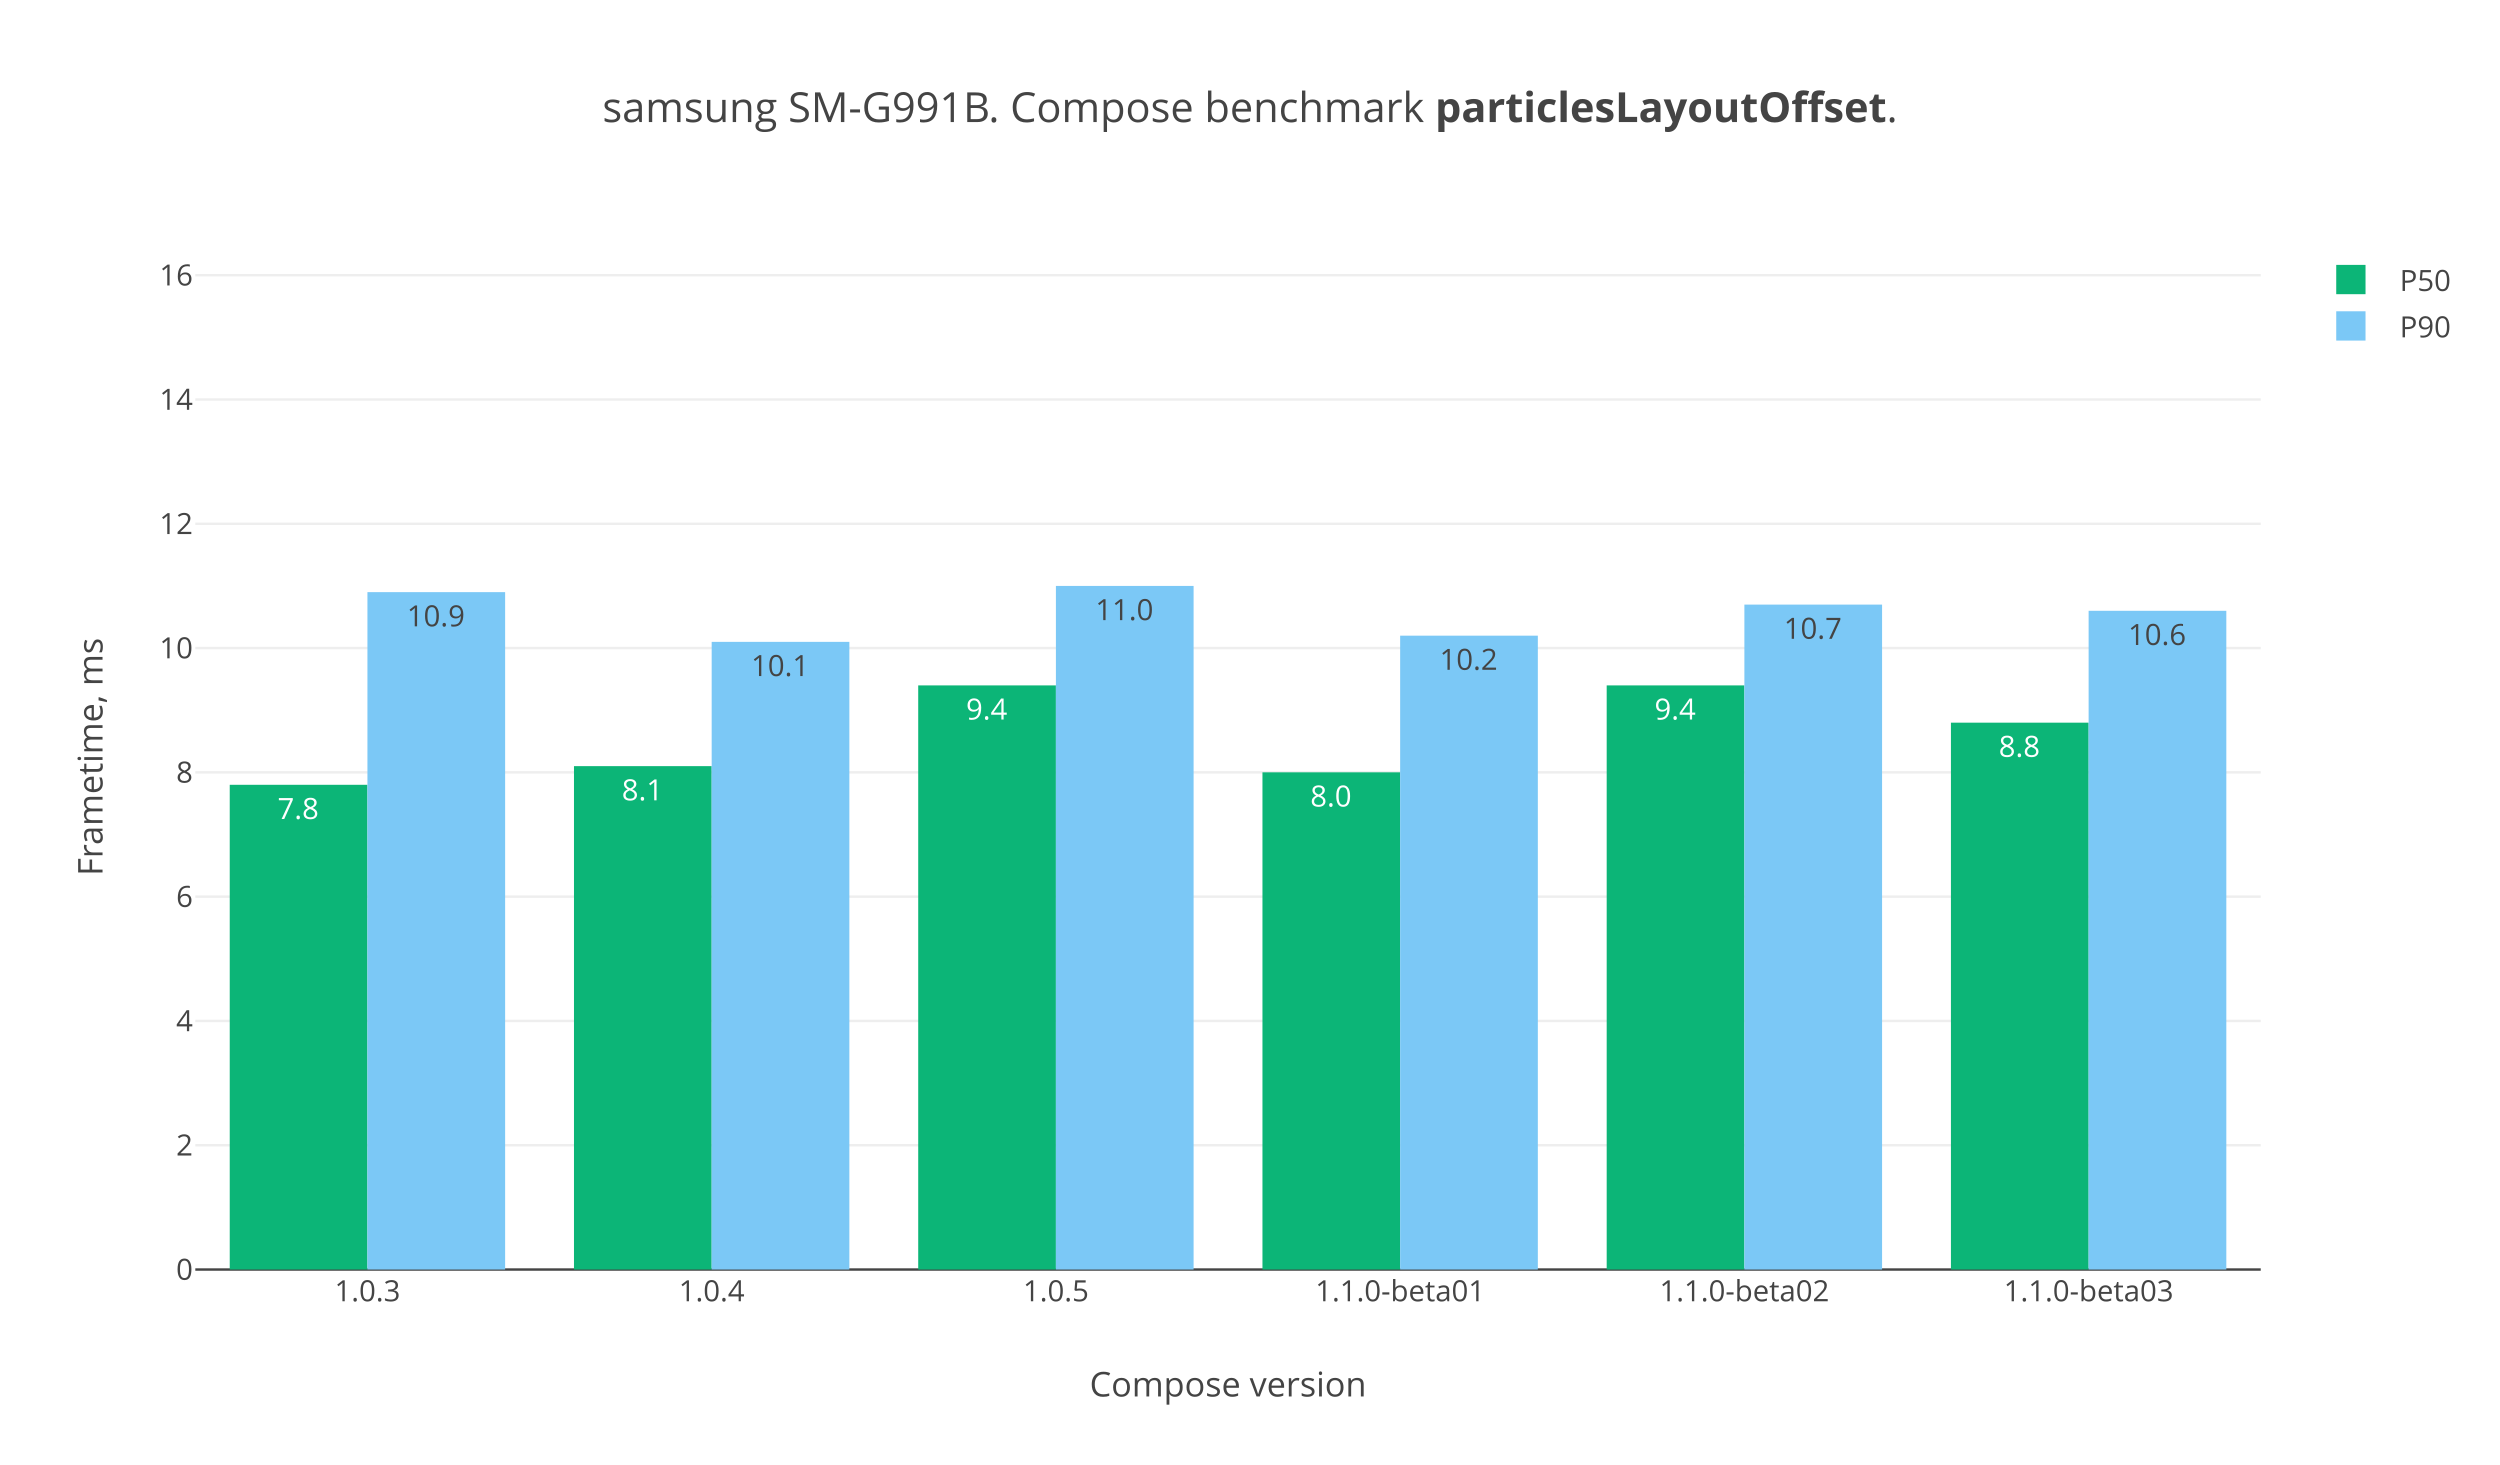
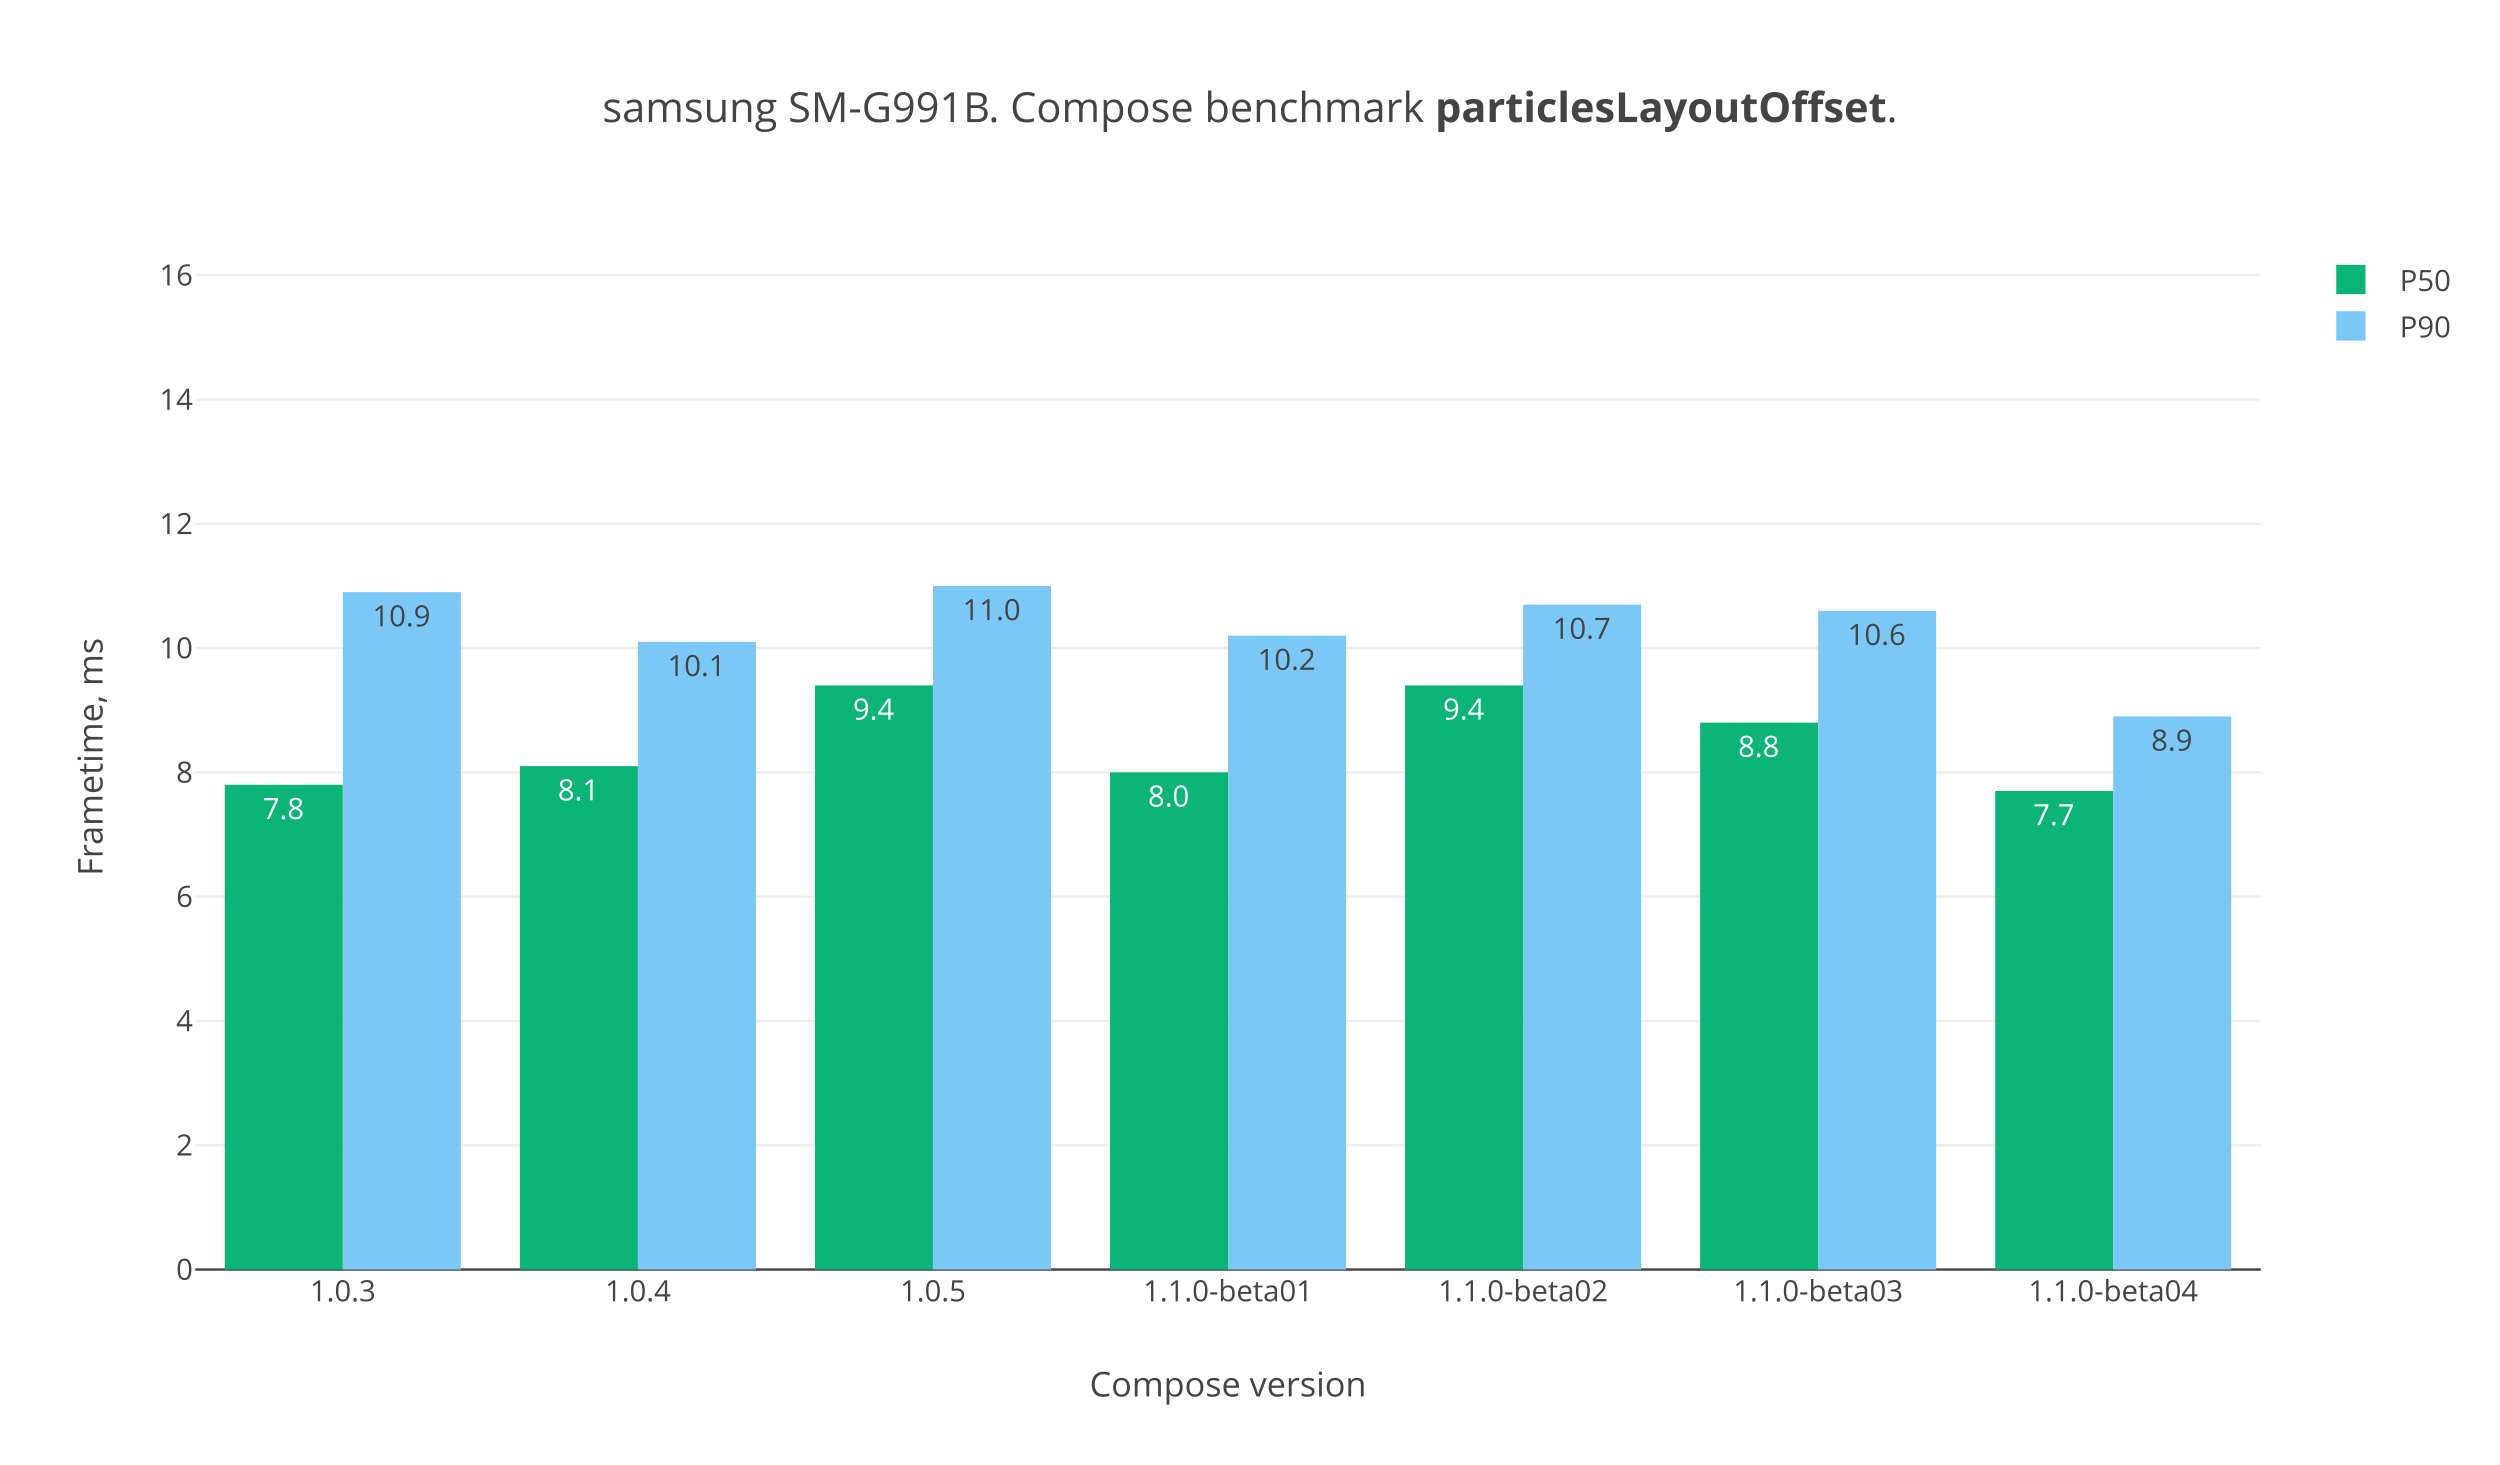
<svg xmlns="http://www.w3.org/2000/svg" class="main-svg" width="1024" height="600" style="" viewBox="0 0 1024 600">
  <rect x="0" y="0" width="1024" height="600" style="fill: rgb(255, 255, 255); fill-opacity: 1;" />
-   <defs id="defs-c402f9">
+   <defs id="defs-ac4f27">
    <g class="clips">
-       <clipPath id="clipc402f9xyplot" class="plotclip">
+       <clipPath id="clipac4f27xyplot" class="plotclip">
        <rect width="846" height="420" />
      </clipPath>
-       <clipPath class="axesclip" id="clipc402f9x">
+       <clipPath class="axesclip" id="clipac4f27x">
        <rect x="80" y="0" width="846" height="600" />
      </clipPath>
-       <clipPath class="axesclip" id="clipc402f9y">
+       <clipPath class="axesclip" id="clipac4f27y">
        <rect x="0" y="100" width="1024" height="420" />
      </clipPath>
-       <clipPath class="axesclip" id="clipc402f9xy">
+       <clipPath class="axesclip" id="clipac4f27xy">
        <rect x="80" y="100" width="846" height="420" />
      </clipPath>
    </g>
    <g class="gradients" />
  </defs>
  <g class="bglayer" />
  <g class="layer-below">
    <g class="imagelayer" />
    <g class="shapelayer" />
  </g>
  <g class="cartesianlayer">
    <g class="subplot xy">
      <g class="layer-subplot">
        <g class="shapelayer" />
        <g class="imagelayer" />
      </g>
      <g class="gridlayer">
        <g class="x" />
        <g class="y">
          <path class="ygrid crisp" transform="translate(0,469.09)" d="M80,0h846" style="stroke: rgb(238, 238, 238); stroke-opacity: 1; stroke-width: 1px;" />
          <path class="ygrid crisp" transform="translate(0,418.18)" d="M80,0h846" style="stroke: rgb(238, 238, 238); stroke-opacity: 1; stroke-width: 1px;" />
          <path class="ygrid crisp" transform="translate(0,367.27)" d="M80,0h846" style="stroke: rgb(238, 238, 238); stroke-opacity: 1; stroke-width: 1px;" />
          <path class="ygrid crisp" transform="translate(0,316.36)" d="M80,0h846" style="stroke: rgb(238, 238, 238); stroke-opacity: 1; stroke-width: 1px;" />
          <path class="ygrid crisp" transform="translate(0,265.45)" d="M80,0h846" style="stroke: rgb(238, 238, 238); stroke-opacity: 1; stroke-width: 1px;" />
          <path class="ygrid crisp" transform="translate(0,214.55)" d="M80,0h846" style="stroke: rgb(238, 238, 238); stroke-opacity: 1; stroke-width: 1px;" />
          <path class="ygrid crisp" transform="translate(0,163.64)" d="M80,0h846" style="stroke: rgb(238, 238, 238); stroke-opacity: 1; stroke-width: 1px;" />
          <path class="ygrid crisp" transform="translate(0,112.73)" d="M80,0h846" style="stroke: rgb(238, 238, 238); stroke-opacity: 1; stroke-width: 1px;" />
        </g>
      </g>
      <g class="zerolinelayer">
        <path class="yzl zl crisp" transform="translate(0,520)" d="M80,0h846" style="stroke: rgb(68, 68, 68); stroke-opacity: 1; stroke-width: 1px;" />
      </g>
      <path class="xlines-below" />
      <path class="ylines-below" />
      <g class="overlines-below" />
      <g class="xaxislayer-below" />
      <g class="yaxislayer-below" />
      <g class="overaxes-below" />
-       <g class="plot" transform="translate(80,100)" clip-path="url('#clipc402f9xyplot')">
+       <g class="plot" transform="translate(80,100)" clip-path="url('#clipac4f27xyplot')">
        <g class="barlayer mlayer">
          <g class="trace bars" style="opacity: 1;">
            <g class="points">
              <g class="point">
-                 <path d="M14.1,420V221.45H70.5V420Z" style="vector-effect: non-scaling-stroke; opacity: 1; stroke-width: 0px; fill: rgb(12, 181, 119); fill-opacity: 1;" />
-                 <text class="bartext bartext-inside" text-anchor="middle" data-notex="1" x="0" y="0" style="font-family: 'Open Sans', verdana, arial, sans-serif; font-size: 12px; fill: rgb(255, 255, 255); fill-opacity: 1; white-space: pre;" transform="translate(42.13594,235.45)">7.8</text>
-               </g>
-               <g class="point">
-                 <path d="M155.1,420V213.82H211.5V420Z" style="vector-effect: non-scaling-stroke; opacity: 1; stroke-width: 0px; fill: rgb(12, 181, 119); fill-opacity: 1;" />
-                 <text class="bartext bartext-inside" text-anchor="middle" data-notex="1" x="0" y="0" style="font-family: 'Open Sans', verdana, arial, sans-serif; font-size: 12px; fill: rgb(255, 255, 255); fill-opacity: 1; white-space: pre;" transform="translate(183.1359,227.82)">8.1</text>
-               </g>
-               <g class="point">
-                 <path d="M296.1,420V180.73H352.5V420Z" style="vector-effect: non-scaling-stroke; opacity: 1; stroke-width: 0px; fill: rgb(12, 181, 119); fill-opacity: 1;" />
-                 <text class="bartext bartext-inside" text-anchor="middle" data-notex="1" x="0" y="0" style="font-family: 'Open Sans', verdana, arial, sans-serif; font-size: 12px; fill: rgb(255, 255, 255); fill-opacity: 1; white-space: pre;" transform="translate(324.1359,194.73)">9.4</text>
-               </g>
-               <g class="point">
-                 <path d="M437.1,420V216.36H493.5V420Z" style="vector-effect: non-scaling-stroke; opacity: 1; stroke-width: 0px; fill: rgb(12, 181, 119); fill-opacity: 1;" />
-                 <text class="bartext bartext-inside" text-anchor="middle" data-notex="1" x="0" y="0" style="font-family: 'Open Sans', verdana, arial, sans-serif; font-size: 12px; fill: rgb(255, 255, 255); fill-opacity: 1; white-space: pre;" transform="translate(465.1359,230.36)">8.0</text>
-               </g>
-               <g class="point">
-                 <path d="M578.1,420V180.73H634.5V420Z" style="vector-effect: non-scaling-stroke; opacity: 1; stroke-width: 0px; fill: rgb(12, 181, 119); fill-opacity: 1;" />
-                 <text class="bartext bartext-inside" text-anchor="middle" data-notex="1" x="0" y="0" style="font-family: 'Open Sans', verdana, arial, sans-serif; font-size: 12px; fill: rgb(255, 255, 255); fill-opacity: 1; white-space: pre;" transform="translate(606.1359,194.73)">9.4</text>
-               </g>
-               <g class="point">
-                 <path d="M719.1,420V196H775.5V420Z" style="vector-effect: non-scaling-stroke; opacity: 1; stroke-width: 0px; fill: rgb(12, 181, 119); fill-opacity: 1;" />
-                 <text class="bartext bartext-inside" text-anchor="middle" data-notex="1" x="0" y="0" style="font-family: 'Open Sans', verdana, arial, sans-serif; font-size: 12px; fill: rgb(255, 255, 255); fill-opacity: 1; white-space: pre;" transform="translate(747.1359,210)">8.8</text>
+                 <path d="M12.09,420V221.45H60.43V420Z" style="vector-effect: non-scaling-stroke; opacity: 1; stroke-width: 0px; fill: rgb(12, 181, 119); fill-opacity: 1;" />
+                 <text class="bartext bartext-inside" text-anchor="middle" data-notex="1" x="0" y="0" style="font-family: 'Open Sans', verdana, arial, sans-serif; font-size: 12px; fill: rgb(255, 255, 255); fill-opacity: 1; white-space: pre;" transform="translate(36.09594,235.45)">7.8</text>
+               </g>
+               <g class="point">
+                 <path d="M132.94,420V213.82H181.29V420Z" style="vector-effect: non-scaling-stroke; opacity: 1; stroke-width: 0px; fill: rgb(12, 181, 119); fill-opacity: 1;" />
+                 <text class="bartext bartext-inside" text-anchor="middle" data-notex="1" x="0" y="0" style="font-family: 'Open Sans', verdana, arial, sans-serif; font-size: 12px; fill: rgb(255, 255, 255); fill-opacity: 1; white-space: pre;" transform="translate(156.9509,227.82)">8.1</text>
+               </g>
+               <g class="point">
+                 <path d="M253.8,420V180.73H302.14V420Z" style="vector-effect: non-scaling-stroke; opacity: 1; stroke-width: 0px; fill: rgb(12, 181, 119); fill-opacity: 1;" />
+                 <text class="bartext bartext-inside" text-anchor="middle" data-notex="1" x="0" y="0" style="font-family: 'Open Sans', verdana, arial, sans-serif; font-size: 12px; fill: rgb(255, 255, 255); fill-opacity: 1; white-space: pre;" transform="translate(277.8059,194.73)">9.4</text>
+               </g>
+               <g class="point">
+                 <path d="M374.66,420V216.36H423V420Z" style="vector-effect: non-scaling-stroke; opacity: 1; stroke-width: 0px; fill: rgb(12, 181, 119); fill-opacity: 1;" />
+                 <text class="bartext bartext-inside" text-anchor="middle" data-notex="1" x="0" y="0" style="font-family: 'Open Sans', verdana, arial, sans-serif; font-size: 12px; fill: rgb(255, 255, 255); fill-opacity: 1; white-space: pre;" transform="translate(398.6659,230.36)">8.0</text>
+               </g>
+               <g class="point">
+                 <path d="M495.51,420V180.73H543.86V420Z" style="vector-effect: non-scaling-stroke; opacity: 1; stroke-width: 0px; fill: rgb(12, 181, 119); fill-opacity: 1;" />
+                 <text class="bartext bartext-inside" text-anchor="middle" data-notex="1" x="0" y="0" style="font-family: 'Open Sans', verdana, arial, sans-serif; font-size: 12px; fill: rgb(255, 255, 255); fill-opacity: 1; white-space: pre;" transform="translate(519.5209,194.73)">9.4</text>
+               </g>
+               <g class="point">
+                 <path d="M616.37,420V196H664.71V420Z" style="vector-effect: non-scaling-stroke; opacity: 1; stroke-width: 0px; fill: rgb(12, 181, 119); fill-opacity: 1;" />
+                 <text class="bartext bartext-inside" text-anchor="middle" data-notex="1" x="0" y="0" style="font-family: 'Open Sans', verdana, arial, sans-serif; font-size: 12px; fill: rgb(255, 255, 255); fill-opacity: 1; white-space: pre;" transform="translate(640.3759,210)">8.8</text>
+               </g>
+               <g class="point">
+                 <path d="M737.23,420V224H785.57V420Z" style="vector-effect: non-scaling-stroke; opacity: 1; stroke-width: 0px; fill: rgb(12, 181, 119); fill-opacity: 1;" />
+                 <text class="bartext bartext-inside" text-anchor="middle" data-notex="1" x="0" y="0" style="font-family: 'Open Sans', verdana, arial, sans-serif; font-size: 12px; fill: rgb(255, 255, 255); fill-opacity: 1; white-space: pre;" transform="translate(761.2359,238)">7.7</text>
              </g>
            </g>
          </g>
          <g class="trace bars" style="opacity: 1;">
            <g class="points">
              <g class="point">
-                 <path d="M70.5,420V142.55H126.9V420Z" style="vector-effect: non-scaling-stroke; opacity: 1; stroke-width: 0px; fill: rgb(123, 200, 246); fill-opacity: 1;" />
-                 <text class="bartext bartext-inside" text-anchor="middle" data-notex="1" x="0" y="0" style="font-family: 'Open Sans', verdana, arial, sans-serif; font-size: 12px; fill: rgb(68, 68, 68); fill-opacity: 1; white-space: pre;" transform="translate(98.53594,156.55)">10.9</text>
-               </g>
-               <g class="point">
-                 <path d="M211.5,420V162.91H267.9V420Z" style="vector-effect: non-scaling-stroke; opacity: 1; stroke-width: 0px; fill: rgb(123, 200, 246); fill-opacity: 1;" />
-                 <text class="bartext bartext-inside" text-anchor="middle" data-notex="1" x="0" y="0" style="font-family: 'Open Sans', verdana, arial, sans-serif; font-size: 12px; fill: rgb(68, 68, 68); fill-opacity: 1; white-space: pre;" transform="translate(239.5359,176.91)">10.1</text>
-               </g>
-               <g class="point">
-                 <path d="M352.5,420V140H408.9V420Z" style="vector-effect: non-scaling-stroke; opacity: 1; stroke-width: 0px; fill: rgb(123, 200, 246); fill-opacity: 1;" />
-                 <text class="bartext bartext-inside" text-anchor="middle" data-notex="1" x="0" y="0" style="font-family: 'Open Sans', verdana, arial, sans-serif; font-size: 12px; fill: rgb(68, 68, 68); fill-opacity: 1; white-space: pre;" transform="translate(380.5359,154)">11.0</text>
-               </g>
-               <g class="point">
-                 <path d="M493.5,420V160.36H549.9V420Z" style="vector-effect: non-scaling-stroke; opacity: 1; stroke-width: 0px; fill: rgb(123, 200, 246); fill-opacity: 1;" />
-                 <text class="bartext bartext-inside" text-anchor="middle" data-notex="1" x="0" y="0" style="font-family: 'Open Sans', verdana, arial, sans-serif; font-size: 12px; fill: rgb(68, 68, 68); fill-opacity: 1; white-space: pre;" transform="translate(521.5359,174.36)">10.2</text>
-               </g>
-               <g class="point">
-                 <path d="M634.5,420V147.64H690.9V420Z" style="vector-effect: non-scaling-stroke; opacity: 1; stroke-width: 0px; fill: rgb(123, 200, 246); fill-opacity: 1;" />
-                 <text class="bartext bartext-inside" text-anchor="middle" data-notex="1" x="0" y="0" style="font-family: 'Open Sans', verdana, arial, sans-serif; font-size: 12px; fill: rgb(68, 68, 68); fill-opacity: 1; white-space: pre;" transform="translate(662.5359,161.64)">10.7</text>
-               </g>
-               <g class="point">
-                 <path d="M775.5,420V150.18H831.9V420Z" style="vector-effect: non-scaling-stroke; opacity: 1; stroke-width: 0px; fill: rgb(123, 200, 246); fill-opacity: 1;" />
-                 <text class="bartext bartext-inside" text-anchor="middle" data-notex="1" x="0" y="0" style="font-family: 'Open Sans', verdana, arial, sans-serif; font-size: 12px; fill: rgb(68, 68, 68); fill-opacity: 1; white-space: pre;" transform="translate(803.5359,164.18)">10.6</text>
+                 <path d="M60.43,420V142.55H108.77V420Z" style="vector-effect: non-scaling-stroke; opacity: 1; stroke-width: 0px; fill: rgb(123, 200, 246); fill-opacity: 1;" />
+                 <text class="bartext bartext-inside" text-anchor="middle" data-notex="1" x="0" y="0" style="font-family: 'Open Sans', verdana, arial, sans-serif; font-size: 12px; fill: rgb(68, 68, 68); fill-opacity: 1; white-space: pre;" transform="translate(84.43594,156.55)">10.9</text>
+               </g>
+               <g class="point">
+                 <path d="M181.29,420V162.91H229.63V420Z" style="vector-effect: non-scaling-stroke; opacity: 1; stroke-width: 0px; fill: rgb(123, 200, 246); fill-opacity: 1;" />
+                 <text class="bartext bartext-inside" text-anchor="middle" data-notex="1" x="0" y="0" style="font-family: 'Open Sans', verdana, arial, sans-serif; font-size: 12px; fill: rgb(68, 68, 68); fill-opacity: 1; white-space: pre;" transform="translate(205.2959,176.91)">10.1</text>
+               </g>
+               <g class="point">
+                 <path d="M302.14,420V140H350.49V420Z" style="vector-effect: non-scaling-stroke; opacity: 1; stroke-width: 0px; fill: rgb(123, 200, 246); fill-opacity: 1;" />
+                 <text class="bartext bartext-inside" text-anchor="middle" data-notex="1" x="0" y="0" style="font-family: 'Open Sans', verdana, arial, sans-serif; font-size: 12px; fill: rgb(68, 68, 68); fill-opacity: 1; white-space: pre;" transform="translate(326.1509,154)">11.0</text>
+               </g>
+               <g class="point">
+                 <path d="M423,420V160.36H471.34V420Z" style="vector-effect: non-scaling-stroke; opacity: 1; stroke-width: 0px; fill: rgb(123, 200, 246); fill-opacity: 1;" />
+                 <text class="bartext bartext-inside" text-anchor="middle" data-notex="1" x="0" y="0" style="font-family: 'Open Sans', verdana, arial, sans-serif; font-size: 12px; fill: rgb(68, 68, 68); fill-opacity: 1; white-space: pre;" transform="translate(447.0059,174.36)">10.2</text>
+               </g>
+               <g class="point">
+                 <path d="M543.86,420V147.64H592.2V420Z" style="vector-effect: non-scaling-stroke; opacity: 1; stroke-width: 0px; fill: rgb(123, 200, 246); fill-opacity: 1;" />
+                 <text class="bartext bartext-inside" text-anchor="middle" data-notex="1" x="0" y="0" style="font-family: 'Open Sans', verdana, arial, sans-serif; font-size: 12px; fill: rgb(68, 68, 68); fill-opacity: 1; white-space: pre;" transform="translate(567.8659,161.64)">10.7</text>
+               </g>
+               <g class="point">
+                 <path d="M664.71,420V150.18H713.06V420Z" style="vector-effect: non-scaling-stroke; opacity: 1; stroke-width: 0px; fill: rgb(123, 200, 246); fill-opacity: 1;" />
+                 <text class="bartext bartext-inside" text-anchor="middle" data-notex="1" x="0" y="0" style="font-family: 'Open Sans', verdana, arial, sans-serif; font-size: 12px; fill: rgb(68, 68, 68); fill-opacity: 1; white-space: pre;" transform="translate(688.7209,164.18)">10.6</text>
+               </g>
+               <g class="point">
+                 <path d="M785.57,420V193.45H833.91V420Z" style="vector-effect: non-scaling-stroke; opacity: 1; stroke-width: 0px; fill: rgb(123, 200, 246); fill-opacity: 1;" />
+                 <text class="bartext bartext-inside" text-anchor="middle" data-notex="1" x="0" y="0" style="font-family: 'Open Sans', verdana, arial, sans-serif; font-size: 12px; fill: rgb(68, 68, 68); fill-opacity: 1; white-space: pre;" transform="translate(809.5759,207.45)">8.9</text>
              </g>
            </g>
          </g>
        </g>
        <g class="scatterlayer mlayer">
-           <g class="trace scatter trace3b0a0e" style="stroke-miterlimit: 2; opacity: 1;">
+           <g class="trace scatter trace7beab4" style="stroke-miterlimit: 2; opacity: 1;">
            <g class="fills" />
            <g class="errorbars" />
            <g class="lines" />
            <g class="points" />
            <g class="text">
              <g class="textpoint" />
              <g class="textpoint" />
              <g class="textpoint" />
              <g class="textpoint" />
              <g class="textpoint" />
              <g class="textpoint" />
-             </g>
-           </g>
-           <g class="trace scatter traceac6830" style="stroke-miterlimit: 2; opacity: 1;">
+               <g class="textpoint" />
+             </g>
+           </g>
+           <g class="trace scatter trace2fae16" style="stroke-miterlimit: 2; opacity: 1;">
            <g class="fills" />
            <g class="errorbars" />
            <g class="lines" />
            <g class="points" />
            <g class="text">
              <g class="textpoint" />
              <g class="textpoint" />
              <g class="textpoint" />
              <g class="textpoint" />
              <g class="textpoint" />
              <g class="textpoint" />
+               <g class="textpoint" />
            </g>
          </g>
        </g>
      </g>
      <g class="overplot" />
      <path class="xlines-above crisp" style="fill: none;" d="M0,0" />
      <path class="ylines-above crisp" style="fill: none;" d="M0,0" />
      <g class="overlines-above" />
      <g class="xaxislayer-above">
        <g class="xtick">
-           <text text-anchor="middle" x="0" y="533" transform="translate(150.5,0)" style="font-family: 'Open Sans', verdana, arial, sans-serif; font-size: 12px; fill: rgb(68, 68, 68); fill-opacity: 1; white-space: pre;">1.0.3</text>
-         </g>
-         <g class="xtick">
-           <text text-anchor="middle" x="0" y="533" transform="translate(291.5,0)" style="font-family: 'Open Sans', verdana, arial, sans-serif; font-size: 12px; fill: rgb(68, 68, 68); fill-opacity: 1; white-space: pre;">1.0.4</text>
-         </g>
-         <g class="xtick">
-           <text text-anchor="middle" x="0" y="533" transform="translate(432.5,0)" style="font-family: 'Open Sans', verdana, arial, sans-serif; font-size: 12px; fill: rgb(68, 68, 68); fill-opacity: 1; white-space: pre;">1.0.5</text>
-         </g>
-         <g class="xtick">
-           <text text-anchor="middle" x="0" y="533" transform="translate(573.5,0)" style="font-family: 'Open Sans', verdana, arial, sans-serif; font-size: 12px; fill: rgb(68, 68, 68); fill-opacity: 1; white-space: pre;">1.1.0-beta01</text>
-         </g>
-         <g class="xtick">
-           <text text-anchor="middle" x="0" y="533" transform="translate(714.5,0)" style="font-family: 'Open Sans', verdana, arial, sans-serif; font-size: 12px; fill: rgb(68, 68, 68); fill-opacity: 1; white-space: pre;">1.1.0-beta02</text>
-         </g>
-         <g class="xtick">
-           <text text-anchor="middle" x="0" y="533" transform="translate(855.5,0)" style="font-family: 'Open Sans', verdana, arial, sans-serif; font-size: 12px; fill: rgb(68, 68, 68); fill-opacity: 1; white-space: pre;">1.1.0-beta03</text>
+           <text text-anchor="middle" x="0" y="533" transform="translate(140.43,0)" style="font-family: 'Open Sans', verdana, arial, sans-serif; font-size: 12px; fill: rgb(68, 68, 68); fill-opacity: 1; white-space: pre;">1.0.3</text>
+         </g>
+         <g class="xtick">
+           <text text-anchor="middle" x="0" y="533" transform="translate(261.29,0)" style="font-family: 'Open Sans', verdana, arial, sans-serif; font-size: 12px; fill: rgb(68, 68, 68); fill-opacity: 1; white-space: pre;">1.0.4</text>
+         </g>
+         <g class="xtick">
+           <text text-anchor="middle" x="0" y="533" transform="translate(382.14,0)" style="font-family: 'Open Sans', verdana, arial, sans-serif; font-size: 12px; fill: rgb(68, 68, 68); fill-opacity: 1; white-space: pre;">1.0.5</text>
+         </g>
+         <g class="xtick">
+           <text text-anchor="middle" x="0" y="533" transform="translate(503,0)" style="font-family: 'Open Sans', verdana, arial, sans-serif; font-size: 12px; fill: rgb(68, 68, 68); fill-opacity: 1; white-space: pre;">1.1.0-beta01</text>
+         </g>
+         <g class="xtick">
+           <text text-anchor="middle" x="0" y="533" transform="translate(623.86,0)" style="font-family: 'Open Sans', verdana, arial, sans-serif; font-size: 12px; fill: rgb(68, 68, 68); fill-opacity: 1; white-space: pre;">1.1.0-beta02</text>
+         </g>
+         <g class="xtick">
+           <text text-anchor="middle" x="0" y="533" transform="translate(744.71,0)" style="font-family: 'Open Sans', verdana, arial, sans-serif; font-size: 12px; fill: rgb(68, 68, 68); fill-opacity: 1; white-space: pre;">1.1.0-beta03</text>
+         </g>
+         <g class="xtick">
+           <text text-anchor="middle" x="0" y="533" transform="translate(865.57,0)" style="font-family: 'Open Sans', verdana, arial, sans-serif; font-size: 12px; fill: rgb(68, 68, 68); fill-opacity: 1; white-space: pre;">1.1.0-beta04</text>
        </g>
      </g>
      <g class="yaxislayer-above">
        <g class="ytick">
          <text text-anchor="end" x="79" y="4.2" transform="translate(0,520)" style="font-family: 'Open Sans', verdana, arial, sans-serif; font-size: 12px; fill: rgb(68, 68, 68); fill-opacity: 1; white-space: pre;">0</text>
        </g>
        <g class="ytick">
          <text text-anchor="end" x="79" y="4.2" transform="translate(0,469.09)" style="font-family: 'Open Sans', verdana, arial, sans-serif; font-size: 12px; fill: rgb(68, 68, 68); fill-opacity: 1; white-space: pre;">2</text>
        </g>
        <g class="ytick">
          <text text-anchor="end" x="79" y="4.2" transform="translate(0,418.18)" style="font-family: 'Open Sans', verdana, arial, sans-serif; font-size: 12px; fill: rgb(68, 68, 68); fill-opacity: 1; white-space: pre;">4</text>
        </g>
        <g class="ytick">
          <text text-anchor="end" x="79" y="4.2" transform="translate(0,367.27)" style="font-family: 'Open Sans', verdana, arial, sans-serif; font-size: 12px; fill: rgb(68, 68, 68); fill-opacity: 1; white-space: pre;">6</text>
        </g>
        <g class="ytick">
          <text text-anchor="end" x="79" y="4.2" transform="translate(0,316.36)" style="font-family: 'Open Sans', verdana, arial, sans-serif; font-size: 12px; fill: rgb(68, 68, 68); fill-opacity: 1; white-space: pre;">8</text>
        </g>
        <g class="ytick">
          <text text-anchor="end" x="79" y="4.2" transform="translate(0,265.45)" style="font-family: 'Open Sans', verdana, arial, sans-serif; font-size: 12px; fill: rgb(68, 68, 68); fill-opacity: 1; white-space: pre;">10</text>
        </g>
        <g class="ytick">
          <text text-anchor="end" x="79" y="4.2" transform="translate(0,214.55)" style="font-family: 'Open Sans', verdana, arial, sans-serif; font-size: 12px; fill: rgb(68, 68, 68); fill-opacity: 1; white-space: pre;">12</text>
        </g>
        <g class="ytick">
          <text text-anchor="end" x="79" y="4.2" transform="translate(0,163.64)" style="font-family: 'Open Sans', verdana, arial, sans-serif; font-size: 12px; fill: rgb(68, 68, 68); fill-opacity: 1; white-space: pre;">14</text>
        </g>
        <g class="ytick">
          <text text-anchor="end" x="79" y="4.2" transform="translate(0,112.73)" style="font-family: 'Open Sans', verdana, arial, sans-serif; font-size: 12px; fill: rgb(68, 68, 68); fill-opacity: 1; white-space: pre;">16</text>
        </g>
      </g>
      <g class="overaxes-above" />
    </g>
  </g>
  <g class="polarlayer" />
  <g class="ternarylayer" />
  <g class="geolayer" />
  <g class="funnelarealayer" />
  <g class="pielayer" />
  <g class="treemaplayer" />
  <g class="sunburstlayer" />
  <g class="glimages" />
-   <defs id="topdefs-c402f9">
+   <defs id="topdefs-ac4f27">
    <g class="clips" />
-     <clipPath id="legendc402f9">
+     <clipPath id="legendac4f27">
      <rect width="69" height="48" x="0" y="0" />
    </clipPath>
  </defs>
  <g class="layer-above">
    <g class="imagelayer" />
    <g class="shapelayer" />
  </g>
  <g class="infolayer">
    <g class="legend" pointer-events="all" transform="translate(942.92,100)">
      <rect class="bg" shape-rendering="crispEdges" style="stroke: rgb(68, 68, 68); stroke-opacity: 1; fill: rgb(255, 255, 255); fill-opacity: 1; stroke-width: 0px;" width="69" height="48" x="0" y="0" />
-       <g class="scrollbox" transform="" clip-path="url('#legendc402f9')">
+       <g class="scrollbox" transform="" clip-path="url('#legendac4f27')">
        <g class="groups">
          <g class="traces" style="opacity: 1;" transform="translate(0,14.5)">
            <text class="legendtext" text-anchor="start" x="40" y="4.68" style="font-family: 'Open Sans', verdana, arial, sans-serif; font-size: 12px; fill: rgb(68, 68, 68); fill-opacity: 1; white-space: pre;">P50</text>
            <g class="layers" style="opacity: 1;">
              <g class="legendfill" />
              <g class="legendlines" />
              <g class="legendsymbols">
                <g class="legendpoints">
                  <path class="legendundefined" d="M6,6H-6V-6H6Z" transform="translate(20,0)" style="stroke-width: 0px; fill: rgb(12, 181, 119); fill-opacity: 1;" />
                </g>
              </g>
            </g>
            <rect class="legendtoggle" x="0" y="-9.5" width="63.688" height="19" style="fill: rgb(0, 0, 0); fill-opacity: 0;" />
          </g>
          <g class="traces" style="opacity: 1;" transform="translate(0,33.5)">
            <text class="legendtext" text-anchor="start" x="40" y="4.68" style="font-family: 'Open Sans', verdana, arial, sans-serif; font-size: 12px; fill: rgb(68, 68, 68); fill-opacity: 1; white-space: pre;">P90</text>
            <g class="layers" style="opacity: 1;">
              <g class="legendfill" />
              <g class="legendlines" />
              <g class="legendsymbols">
                <g class="legendpoints">
                  <path class="legendundefined" d="M6,6H-6V-6H6Z" transform="translate(20,0)" style="stroke-width: 0px; fill: rgb(123, 200, 246); fill-opacity: 1;" />
                </g>
              </g>
            </g>
            <rect class="legendtoggle" x="0" y="-9.5" width="63.688" height="19" style="fill: rgb(0, 0, 0); fill-opacity: 0;" />
          </g>
        </g>
      </g>
      <rect class="scrollbar" rx="20" ry="3" width="0" height="0" style="fill: rgb(128, 139, 164); fill-opacity: 1;" x="0" y="0" />
    </g>
    <g class="g-gtitle">
      <text class="gtitle" x="512" y="50" text-anchor="middle" dy="0em" style="font-family: 'Open Sans', verdana, arial, sans-serif; font-size: 17px; fill: rgb(68, 68, 68); opacity: 1; font-weight: normal; white-space: pre;">samsung SM-G991B. Compose benchmark <tspan style="font-weight:bold">particlesLayoutOffset</tspan>.</text>
    </g>
    <g class="g-xtitle">
      <text class="xtitle" x="503" y="572" text-anchor="middle" style="font-family: 'Open Sans', verdana, arial, sans-serif; font-size: 14px; fill: rgb(68, 68, 68); opacity: 1; font-weight: normal; white-space: pre;">Compose version</text>
    </g>
    <g class="g-ytitle">
      <text class="ytitle" transform="rotate(-90,42,310)" x="42" y="310" text-anchor="middle" style="font-family: 'Open Sans', verdana, arial, sans-serif; font-size: 14px; fill: rgb(68, 68, 68); opacity: 1; font-weight: normal; white-space: pre;">Frametime, ms</text>
    </g>
  </g>
</svg>
